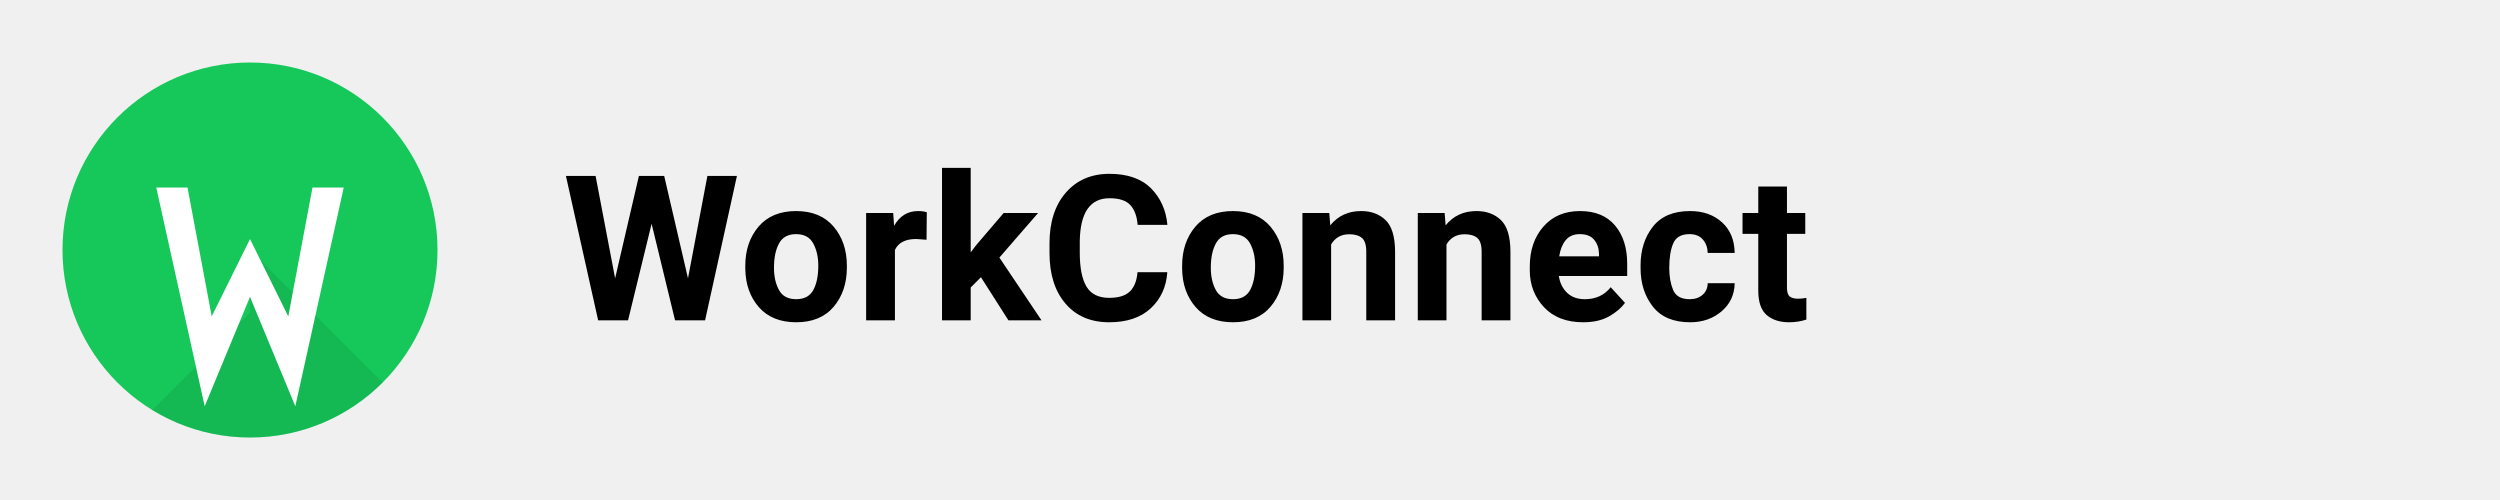
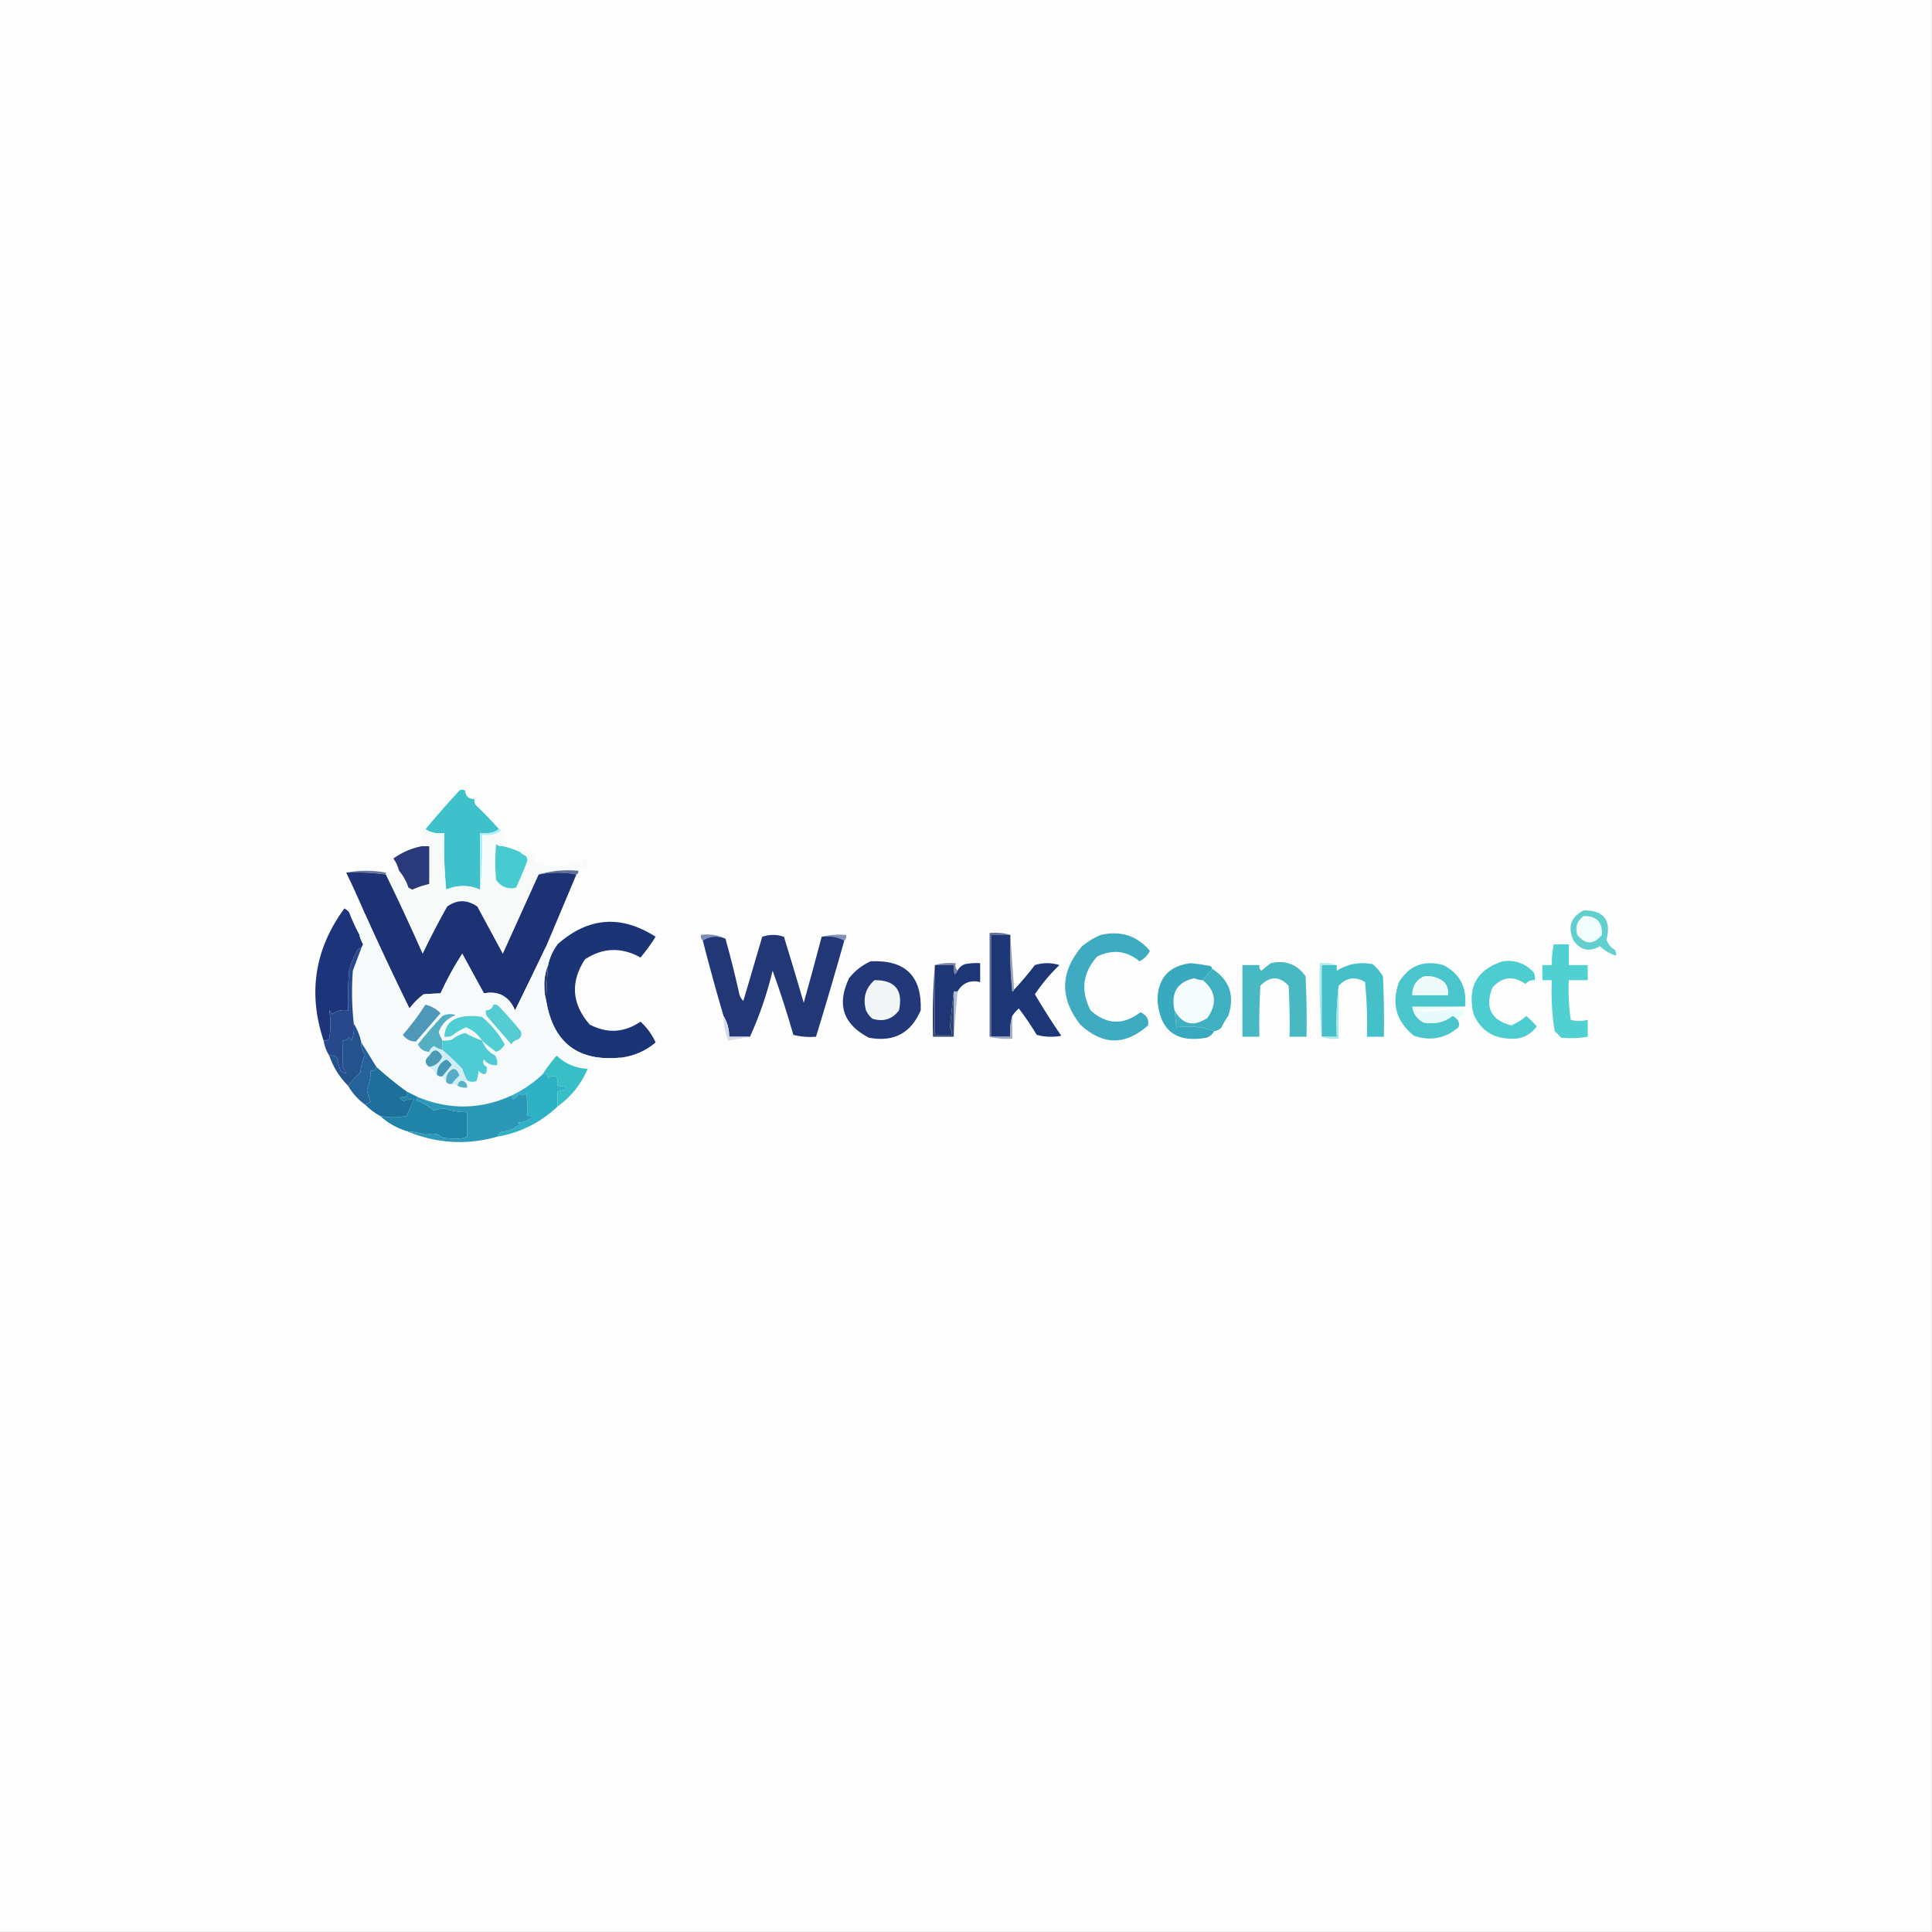
- <svg xmlns="http://www.w3.org/2000/svg" width="320" height="64" viewBox="0 0 320 64" fill="none" role="img" aria-labelledby="title desc">
-   <g transform="translate(8,8)">
-     <circle cx="24" cy="24" r="24" fill="#16C75A" />
-     <clipPath id="clipCircle">
-       <circle cx="24" cy="24" r="24" />
-     </clipPath>
-     <g clip-path="url(#clipCircle)" opacity="0.25">
-       <polygon points="24,24 56,56 0,56 0,40 8,48 24,32" fill="#0F8F41" />
-     </g>
-     <path d="M12 16 L18.2 44 L24 30 L29.8 44 L36 16 L32 16 L28.9 32.5 L24 22.6 L19.1 32.5 L16 16 Z" fill="#FFFFFF" />
+ <svg xmlns="http://www.w3.org/2000/svg" version="1.1" width="1024px" height="1024px" style="shape-rendering:geometricPrecision; text-rendering:geometricPrecision; image-rendering:optimizeQuality; fill-rule:evenodd; clip-rule:evenodd">
+   <g>
+     <path style="opacity:1" fill="#fdfdfd" d="M -0.5,-0.5 C 340.833,-0.5 682.167,-0.5 1023.5,-0.5C 1023.5,340.833 1023.5,682.167 1023.5,1023.5C 682.167,1023.5 340.833,1023.5 -0.5,1023.5C -0.5,682.167 -0.5,340.833 -0.5,-0.5 Z" />
  </g>
-   <text x="72" y="41" font-family="-apple-system,BlinkMacSystemFont,'Segoe UI',Roboto,Inter,Helvetica,Arial,sans-serif" font-size="26" font-weight="700" letter-spacing="0.2" fill="#000000">
-     WorkConnect
-   </text>
+   <g>
+     <path style="opacity:1" fill="#3fc1cc" d="M 264.5,439.5 C 261.663,441.402 258.329,442.069 254.5,441.5C 254.5,451.5 254.5,461.5 254.5,471.5C 248.484,468.964 242.484,468.964 236.5,471.5C 235.501,461.522 235.168,451.522 235.5,441.5C 231.671,442.069 228.337,441.402 225.5,439.5C 231.24,432.583 237.24,425.75 243.5,419C 244.5,418.333 245.5,418.333 246.5,419C 246.793,422.094 248.459,423.594 251.5,423.5C 251.351,424.552 251.517,425.552 252,426.5C 256.353,430.686 260.52,435.019 264.5,439.5 Z" />
+   </g>
+   <g>
+     <path style="opacity:1" fill="#adedf7" d="M 264.5,439.5 C 265.167,439.5 265.5,439.833 265.5,440.5C 262.663,442.402 259.329,443.069 255.5,442.5C 255.827,452.348 255.494,462.014 254.5,471.5C 254.5,461.5 254.5,451.5 254.5,441.5C 258.329,442.069 261.663,441.402 264.5,439.5 Z" />
+   </g>
+   <g>
+     <path style="opacity:1" fill="#f7faf9" d="M 225.5,439.5 C 228.337,441.402 231.671,442.069 235.5,441.5C 235.168,451.522 235.501,461.522 236.5,471.5C 242.484,468.964 248.484,468.964 254.5,471.5C 255.494,462.014 255.827,452.348 255.5,442.5C 259.329,443.069 262.663,442.402 265.5,440.5C 267.439,442.937 267.773,445.603 266.5,448.5C 265.178,448.67 264.011,448.337 263,447.5C 262.333,453.833 262.333,460.167 263,466.5C 265.759,470.157 269.259,471.491 273.5,470.5C 275.481,466.262 277.314,461.929 279,457.5C 279.781,456.056 279.614,454.723 278.5,453.5C 277.261,453.058 276.261,452.391 275.5,451.5C 280.16,450.016 282.827,451.849 283.5,457C 290.787,459.996 298.12,460.162 305.5,457.5C 306.949,459.249 308.282,459.416 309.5,458C 307.044,455.841 307.71,455.008 311.5,455.5C 311.762,456.978 311.429,458.311 310.5,459.5C 308.974,459.994 307.641,460.661 306.5,461.5C 299.087,460.872 292.087,461.539 285.5,463.5C 279.181,477.474 272.848,491.474 266.5,505.5C 262,497.167 257.5,488.833 253,480.5C 247.575,476.729 242.242,476.729 237,480.5C 232.412,488.676 228.078,497.009 224,505.5C 217.725,491.289 211.225,477.289 204.5,463.5C 204.5,463.167 204.5,462.833 204.5,462.5C 206.017,462.511 207.184,463.177 208,464.5C 208.333,463.833 208.667,463.167 209,462.5C 210.95,469.064 211.783,468.731 211.5,461.5C 213.713,464.082 215.38,467.082 216.5,470.5C 217.167,470.833 217.833,471.167 218.5,471.5C 221.422,470.202 224.422,469.202 227.5,468.5C 227.5,461.833 227.5,455.167 227.5,448.5C 226.167,448.5 224.833,448.5 223.5,448.5C 223.336,445.813 223.503,443.146 224,440.5C 224.383,439.944 224.883,439.611 225.5,439.5 Z" />
+   </g>
+   <g>
+     <path style="opacity:1" fill="#2a3979" d="M 223.5,448.5 C 224.833,448.5 226.167,448.5 227.5,448.5C 227.5,455.167 227.5,461.833 227.5,468.5C 224.422,469.202 221.422,470.202 218.5,471.5C 217.833,471.167 217.167,470.833 216.5,470.5C 215.38,467.082 213.713,464.082 211.5,461.5C 210.914,459.16 209.914,456.993 208.5,455C 213.053,451.762 218.053,449.595 223.5,448.5 Z" />
+   </g>
+   <g>
+     <path style="opacity:1" fill="#47cbd0" d="M 266.5,448.5 C 269.594,449.213 272.594,450.213 275.5,451.5C 276.261,452.391 277.261,453.058 278.5,453.5C 279.614,454.723 279.781,456.056 279,457.5C 277.314,461.929 275.481,466.262 273.5,470.5C 269.259,471.491 265.759,470.157 263,466.5C 262.333,460.167 262.333,453.833 263,447.5C 264.011,448.337 265.178,448.67 266.5,448.5 Z" />
+   </g>
+   <g>
+     <path style="opacity:1" fill="#6976a0" d="M 183.5,462.5 C 190.5,461.167 197.5,461.167 204.5,462.5C 204.5,462.833 204.5,463.167 204.5,463.5C 197.588,462.538 190.588,462.205 183.5,462.5 Z" />
+   </g>
+   <g>
+     <path style="opacity:1" fill="#5d6f97" d="M 306.5,461.5 C 306.672,462.492 306.338,463.158 305.5,463.5C 298.932,462.191 292.266,462.191 285.5,463.5C 292.087,461.539 299.087,460.872 306.5,461.5 Z" />
+   </g>
+   <g>
+     <path style="opacity:1" fill="#7c8dba" d="M 384.5,497.5 C 380.116,495.825 376.116,496.158 372.5,498.5C 371.596,497.791 371.263,496.791 371.5,495.5C 376.294,494.903 380.627,495.57 384.5,497.5 Z" />
+   </g>
+   <g>
+     <path style="opacity:1" fill="#8290b7" d="M 435.5,496.5 C 439.634,495.515 443.968,495.182 448.5,495.5C 448.737,496.791 448.404,497.791 447.5,498.5C 443.971,496.577 439.971,495.911 435.5,496.5 Z" />
+   </g>
+   <g>
+     <path style="opacity:1" fill="#1b3476" d="M 329.5,560.5 C 306.645,562.959 293.312,552.959 289.5,530.5C 289.653,524.155 289.986,517.822 290.5,511.5C 291.358,507.452 293.025,503.785 295.5,500.5C 311.794,486.067 329.128,484.734 347.5,496.5C 345.066,500.382 342.399,504.048 339.5,507.5C 329.338,501.873 319.505,502.206 310,508.5C 302.215,520.543 303.048,532.043 312.5,543C 321.77,547.901 330.77,547.401 339.5,541.5C 342.888,544.597 345.555,548.264 347.5,552.5C 342.356,556.889 336.356,559.556 329.5,560.5 Z" />
+   </g>
+   <g>
+     <path style="opacity:1" fill="#62cfcf" d="M 839.5,482.5 C 850.087,482.494 854.087,487.66 851.5,498C 852.26,500.428 853.76,502.261 856,503.5C 856.483,504.448 856.649,505.448 856.5,506.5C 853.339,505.53 850.506,503.863 848,501.5C 842.47,504.727 837.803,503.727 834,498.5C 830.707,491.248 832.54,485.914 839.5,482.5 Z" />
+   </g>
+   <g>
+     <path style="opacity:1" fill="#f3fcfc" d="M 839.5,485.5 C 846.317,485.481 849.483,488.814 849,495.5C 844.715,500.821 840.381,500.821 836,495.5C 834.755,491.235 835.922,487.902 839.5,485.5 Z" />
+   </g>
+   <g>
+     <path style="opacity:1" fill="#1e347a" d="M 190.5,495.5 C 190.877,497.258 191.544,498.925 192.5,500.5C 192.137,501.183 191.804,501.85 191.5,502.5C 190.624,502.369 189.957,502.702 189.5,503.5C 187.52,506.932 186.02,510.598 185,514.5C 184.5,521.492 184.334,528.492 184.5,535.5C 181.315,535.02 178.481,535.686 176,537.5C 175.692,536.692 175.192,536.025 174.5,535.5C 175.38,540.392 175.38,545.392 174.5,550.5C 173.675,551.386 172.675,551.719 171.5,551.5C 163.137,526.318 166.803,502.985 182.5,481.5C 183.478,481.977 184.311,482.643 185,483.5C 186.609,487.71 188.442,491.71 190.5,495.5 Z" />
+   </g>
+   <g>
+     <path style="opacity:1" fill="#9da4b7" d="M 535.5,495.5 C 536.167,505.167 536.833,514.833 537.5,524.5C 537.44,525.043 537.107,525.376 536.5,525.5C 535.501,515.522 535.168,505.522 535.5,495.5 Z" />
+   </g>
+   <g>
+     <path style="opacity:1" fill="#5f6b90" d="M 535.5,495.5 C 532.167,495.5 528.833,495.5 525.5,495.5C 525.5,513.5 525.5,531.5 525.5,549.5C 525.167,549.5 524.833,549.5 524.5,549.5C 524.5,531.167 524.5,512.833 524.5,494.5C 528.371,494.185 532.038,494.518 535.5,495.5 Z" />
+   </g>
+   <g>
+     <path style="opacity:1" fill="#1c3275" d="M 183.5,462.5 C 190.588,462.205 197.588,462.538 204.5,463.5C 211.225,477.289 217.725,491.289 224,505.5C 228.078,497.009 232.412,488.676 237,480.5C 242.242,476.729 247.575,476.729 253,480.5C 257.5,488.833 262,497.167 266.5,505.5C 272.848,491.474 279.181,477.474 285.5,463.5C 292.266,462.191 298.932,462.191 305.5,463.5C 300.16,476.177 294.827,488.844 289.5,501.5C 284.11,512.808 278.61,524.142 273,535.5C 269.769,528.053 264.269,525.053 256.5,526.5C 252.667,519.5 248.833,512.5 245,505.5C 240.659,512.179 236.825,519.179 233.5,526.5C 230.667,526.582 227.667,526.748 224.5,527C 221.675,529.124 219.175,531.624 217,534.5C 208.862,517.894 201.028,501.227 193.5,484.5C 190.367,477.112 187.034,469.779 183.5,462.5 Z" />
+   </g>
+   <g>
+     <path style="opacity:1" fill="#7881a0" d="M 495.5,511.5 C 498.962,510.518 502.629,510.185 506.5,510.5C 506.232,512.099 506.566,513.432 507.5,514.5C 507.217,515.289 506.717,515.956 506,516.5C 505.506,514.866 505.34,513.199 505.5,511.5C 502.167,511.5 498.833,511.5 495.5,511.5 Z" />
+   </g>
+   <g>
+     <path style="opacity:1" fill="#223776" d="M 435.5,496.5 C 439.971,495.911 443.971,496.577 447.5,498.5C 442.716,515.524 437.716,532.524 432.5,549.5C 428.445,549.824 424.445,549.491 420.5,548.5C 417.212,536.972 413.546,525.639 409.5,514.5C 406.539,526.755 402.539,538.422 397.5,549.5C 393.833,549.5 390.167,549.5 386.5,549.5C 386.483,545.466 385.483,541.799 383.5,538.5C 379.582,525.247 375.915,511.914 372.5,498.5C 376.116,496.158 380.116,495.825 384.5,497.5C 387.278,507.402 389.778,517.402 392,527.5C 392.419,528.672 393.085,529.672 394,530.5C 397.332,519.171 400.665,507.838 404,496.5C 407.786,495.205 411.62,495.205 415.5,496.5C 419.095,508.12 422.595,519.787 426,531.5C 429.283,519.824 432.45,508.157 435.5,496.5 Z" />
+   </g>
+   <g>
+     <path style="opacity:1" fill="#1f3676" d="M 507.5,525.5 C 506.833,525.5 506.167,525.5 505.5,525.5C 504.797,531.703 504.131,538.036 503.5,544.5C 504.246,545.736 504.579,547.07 504.5,548.5C 501.5,548.5 498.5,548.5 495.5,548.5C 495.5,536.167 495.5,523.833 495.5,511.5C 498.833,511.5 502.167,511.5 505.5,511.5C 505.34,513.199 505.506,514.866 506,516.5C 506.717,515.956 507.217,515.289 507.5,514.5C 508.316,512.856 509.65,511.69 511.5,511C 514.146,510.503 516.813,510.336 519.5,510.5C 519.5,513.833 519.5,517.167 519.5,520.5C 514.167,519.305 510.167,520.972 507.5,525.5 Z" />
+   </g>
+   <g>
+     <path style="opacity:1" fill="#233878" d="M 461.5,509.5 C 479.829,508.664 488.663,517.33 488,535.5C 482.822,547.639 473.656,552.473 460.5,550C 446.866,542.896 443.366,532.396 450,518.5C 453.183,514.462 457.016,511.462 461.5,509.5 Z" />
+   </g>
+   <g>
+     <path style="opacity:1" fill="#4ecdd1" d="M 796.5,509.5 C 803.092,508.64 808.592,510.64 813,515.5C 813.49,516.793 813.657,518.127 813.5,519.5C 811.516,519.383 809.85,520.05 808.5,521.5C 802.002,516.977 796.169,517.644 791,523.5C 786.904,533.976 790.238,540.643 801,543.5C 803.918,542.251 806.585,540.585 809,538.5C 810.926,540.131 812.76,541.965 814.5,544C 810.944,548.857 806.111,551.024 800,550.5C 790.992,550.17 784.658,545.837 781,537.5C 777.598,523.205 782.765,513.872 796.5,509.5 Z" />
+   </g>
+   <g>
+     <path style="opacity:1" fill="#46c0c8" d="M 709.5,522.5 C 708.507,531.318 708.173,540.318 708.5,549.5C 705.833,549.5 703.167,549.5 700.5,549.5C 700.5,536.833 700.5,524.167 700.5,511.5C 703.167,511.5 705.833,511.5 708.5,511.5C 708.5,512.5 708.5,513.5 708.5,514.5C 714.28,510.86 720.614,509.694 727.5,511C 729.679,512.848 731.513,515.015 733,517.5C 733.5,528.161 733.667,538.828 733.5,549.5C 730.5,549.5 727.5,549.5 724.5,549.5C 724.808,539.78 724.474,530.113 723.5,520.5C 718.218,517.409 713.552,518.076 709.5,522.5 Z" />
+   </g>
+   <g>
+     <path style="opacity:1" fill="#2c3d6d" d="M 290.5,511.5 C 289.986,517.822 289.653,524.155 289.5,530.5C 288.836,528.19 288.503,525.69 288.5,523C 288.349,518.888 289.016,515.054 290.5,511.5 Z" />
+   </g>
+   <g>
+     <path style="opacity:1" fill="#f6fbfb" d="M 637.5,519.5 C 644.441,525.205 645.275,531.872 640,539.5C 632.572,544.436 626.739,543.103 622.5,535.5C 620.522,526.076 624.022,520.409 633,518.5C 634.44,519.148 635.94,519.481 637.5,519.5 Z" />
+   </g>
+   <g>
+     <path style="opacity:1" fill="#3fb0bf" d="M 642.5,513.5 C 651.752,519.418 654.585,527.751 651,538.5C 649.581,540.336 648.414,542.336 647.5,544.5C 646.423,545.705 645.09,546.372 643.5,546.5C 637.012,544.15 630.346,543.483 623.5,544.5C 623.296,541.482 622.963,538.482 622.5,535.5C 626.739,543.103 632.572,544.436 640,539.5C 645.275,531.872 644.441,525.205 637.5,519.5C 639.148,517.571 640.815,515.571 642.5,513.5 Z" />
+   </g>
+   <g>
+     <path style="opacity:1" fill="#f3f6f7" d="M 463.5,519.5 C 474.423,519.427 478.757,524.76 476.5,535.5C 472.978,540.188 468.311,541.688 462.5,540C 460.951,538.786 459.785,537.286 459,535.5C 457.21,529.073 458.71,523.74 463.5,519.5 Z" />
+   </g>
+   <g>
+     <path style="opacity:1" fill="#48b8c3" d="M 673.5,510.5 C 681.383,508.742 687.549,511.076 692,517.5C 692.5,528.161 692.667,538.828 692.5,549.5C 689.5,549.5 686.5,549.5 683.5,549.5C 683.666,540.494 683.5,531.494 683,522.5C 678.122,517.233 673.122,517.233 668,522.5C 667.5,531.494 667.334,540.494 667.5,549.5C 664.5,549.5 661.5,549.5 658.5,549.5C 658.5,536.833 658.5,524.167 658.5,511.5C 661.5,511.5 664.5,511.5 667.5,511.5C 667.281,512.675 667.614,513.675 668.5,514.5C 670.21,513.113 671.877,511.779 673.5,510.5 Z" />
+   </g>
+   <g>
+     <path style="opacity:1" fill="#51d0d1" d="M 823.5,500.5 C 826.167,500.5 828.833,500.5 831.5,500.5C 831.5,504.167 831.5,507.833 831.5,511.5C 834.833,511.5 838.167,511.5 841.5,511.5C 841.5,514.167 841.5,516.833 841.5,519.5C 838.167,519.5 834.833,519.5 831.5,519.5C 831.17,526.532 831.503,533.532 832.5,540.5C 835.451,541.357 838.451,541.357 841.5,540.5C 841.5,543.5 841.5,546.5 841.5,549.5C 836.851,550.295 832.184,550.461 827.5,550C 826.333,548.833 825.167,547.667 824,546.5C 822.586,537.582 822.086,528.582 822.5,519.5C 820.833,519.5 819.167,519.5 817.5,519.5C 817.5,516.833 817.5,514.167 817.5,511.5C 819.167,511.5 820.833,511.5 822.5,511.5C 822.423,507.785 822.756,504.119 823.5,500.5 Z" />
+   </g>
+   <g>
+     <path style="opacity:1" fill="#3fabc1" d="M 583.5,495.5 C 594.097,493.155 602.763,495.989 609.5,504C 608.215,506.423 606.382,508.256 604,509.5C 597.135,503.856 589.635,503.023 581.5,507C 573.829,515.532 572.663,525.032 578,535.5C 586.495,543.164 595.328,543.497 604.5,536.5C 607.796,538.042 609.129,540.376 608.5,543.5C 596.363,554.245 584.363,554.078 572.5,543C 561.557,528.916 561.891,515.082 573.5,501.5C 576.598,498.957 579.931,496.957 583.5,495.5 Z" />
+   </g>
+   <g>
+     <path style="opacity:1" fill="#b3bdd4" d="M 505.5,525.5 C 506.167,525.5 506.833,525.5 507.5,525.5C 506.862,533.599 506.195,541.599 505.5,549.5C 505.5,541.5 505.5,533.5 505.5,525.5 Z" />
+   </g>
+   <g>
+     <path style="opacity:1" fill="#1c3676" d="M 535.5,495.5 C 535.168,505.522 535.501,515.522 536.5,525.5C 537.107,525.376 537.44,525.043 537.5,524.5C 541.396,520.383 545.063,516.05 548.5,511.5C 552.833,510.167 557.167,510.167 561.5,511.5C 556.589,516.239 552.256,521.406 548.5,527C 552.911,534.486 557.577,541.819 562.5,549C 558.129,549.828 553.795,549.661 549.5,548.5C 546.581,543.66 543.414,538.994 540,534.5C 538.624,535.705 537.458,537.038 536.5,538.5C 535.518,541.962 535.185,545.629 535.5,549.5C 532.167,549.5 528.833,549.5 525.5,549.5C 525.5,531.5 525.5,513.5 525.5,495.5C 528.833,495.5 532.167,495.5 535.5,495.5 Z" />
+   </g>
+   <g>
+     <path style="opacity:1" fill="#a8e8e9" d="M 709.5,522.5 C 709.5,531.833 709.5,541.167 709.5,550.5C 706.287,550.81 703.287,550.477 700.5,549.5C 703.167,549.5 705.833,549.5 708.5,549.5C 708.173,540.318 708.507,531.318 709.5,522.5 Z" />
+   </g>
+   <g>
+     <path style="opacity:1" fill="#39a9c0" d="M 642.5,513.5 C 640.815,515.571 639.148,517.571 637.5,519.5C 635.94,519.481 634.44,519.148 633,518.5C 624.022,520.409 620.522,526.076 622.5,535.5C 622.963,538.482 623.296,541.482 623.5,544.5C 630.346,543.483 637.012,544.15 643.5,546.5C 642.657,548.173 641.324,549.34 639.5,550C 623.563,552.888 614.897,546.388 613.5,530.5C 613.483,518.685 619.316,512.019 631,510.5C 634.523,510.837 638.023,511.337 641.5,512C 642.056,512.383 642.389,512.883 642.5,513.5 Z" />
+   </g>
+   <g>
+     <path style="opacity:1" fill="#e7fbfa" d="M 776.5,533.5 C 767.676,534.33 758.676,534.83 749.5,535C 751.5,535.5 753.5,536 755.5,536.5C 762.171,535.513 768.671,535.179 775,535.5C 775.483,536.448 775.649,537.448 775.5,538.5C 773.821,538.285 772.821,538.952 772.5,540.5C 771.844,539.722 771.011,539.056 770,538.5C 765.456,541.945 760.289,543.111 754.5,542C 750.973,540.118 748.973,537.285 748.5,533.5C 757.833,533.5 767.167,533.5 776.5,533.5 Z" />
+   </g>
+   <g>
+     <path style="opacity:1" fill="#334672" d="M 495.5,511.5 C 495.5,523.833 495.5,536.167 495.5,548.5C 498.5,548.5 501.5,548.5 504.5,548.5C 504.579,547.07 504.246,545.736 503.5,544.5C 504.131,538.036 504.797,531.703 505.5,525.5C 505.5,533.5 505.5,541.5 505.5,549.5C 501.833,549.5 498.167,549.5 494.5,549.5C 494.171,536.656 494.505,523.989 495.5,511.5 Z" />
+   </g>
+   <g>
+     <path style="opacity:1" fill="#afe8ea" d="M 708.5,511.5 C 705.833,511.5 703.167,511.5 700.5,511.5C 700.5,524.167 700.5,536.833 700.5,549.5C 699.505,536.677 699.171,523.677 699.5,510.5C 702.713,510.19 705.713,510.523 708.5,511.5 Z" />
+   </g>
+   <g>
+     <path style="opacity:1" fill="#4bc5cc" d="M 776.5,533.5 C 767.167,533.5 757.833,533.5 748.5,533.5C 748.973,537.285 750.973,540.118 754.5,542C 760.289,543.111 765.456,541.945 770,538.5C 771.011,539.056 771.844,539.722 772.5,540.5C 773.412,541.738 773.579,543.072 773,544.5C 766.099,550.408 758.265,551.908 749.5,549C 739.993,541.471 737.327,531.971 741.5,520.5C 746.915,511.707 754.748,508.707 765,511.5C 773.79,516.074 777.623,523.407 776.5,533.5 Z" />
+   </g>
+   <g>
+     <path style="opacity:1" fill="#eefafa" d="M 754.5,517.5 C 758.645,516.943 762.311,517.943 765.5,520.5C 767.171,522.51 767.838,524.843 767.5,527.5C 761.167,527.5 754.833,527.5 748.5,527.5C 748.412,522.92 750.412,519.587 754.5,517.5 Z" />
+   </g>
+   <g>
+     <path style="opacity:1" fill="#f6fafa" d="M 193.5,484.5 C 201.028,501.227 208.862,517.894 217,534.5C 219.175,531.624 221.675,529.124 224.5,527C 227.667,526.748 230.667,526.582 233.5,526.5C 236.825,519.179 240.659,512.179 245,505.5C 248.833,512.5 252.667,519.5 256.5,526.5C 264.269,525.053 269.769,528.053 273,535.5C 278.61,524.142 284.11,512.808 289.5,501.5C 289.821,503.048 290.821,503.715 292.5,503.5C 292.5,502.5 292.5,501.5 292.5,500.5C 293.5,500.5 294.5,500.5 295.5,500.5C 293.025,503.785 291.358,507.452 290.5,511.5C 289.016,515.054 288.349,518.888 288.5,523C 288.503,525.69 288.836,528.19 289.5,530.5C 293.312,552.959 306.645,562.959 329.5,560.5C 325.34,561.357 321.007,562.024 316.5,562.5C 312.507,560.527 310.84,561.86 311.5,566.5C 305.123,566.228 299.623,563.895 295,559.5C 292.259,562.729 289.759,566.062 287.5,569.5C 282.716,573.948 277.383,577.614 271.5,580.5C 255.007,588.096 238.341,588.43 221.5,581.5C 219.5,580.5 217.5,579.5 215.5,578.5C 209.974,574.507 204.64,570.174 199.5,565.5C 196.826,561.162 194.159,556.828 191.5,552.5C 190.737,548.863 189.403,545.53 187.5,542.5C 186.479,533.189 186.313,523.856 187,514.5C 188.505,510.464 190.005,506.464 191.5,502.5C 191.804,501.85 192.137,501.183 192.5,500.5C 191.544,498.925 190.877,497.258 190.5,495.5C 190.33,491.909 189.997,488.576 189.5,485.5C 190.718,485.891 191.552,485.224 192,483.5C 192.383,484.056 192.883,484.389 193.5,484.5 Z" />
+   </g>
+   <g>
+     <path style="opacity:1" fill="#4e97b8" d="M 225.5,532.5 C 228.554,533.196 231.22,534.696 233.5,537C 229.167,542 224.833,547 220.5,552C 217.692,552.079 215.359,550.912 213.5,548.5C 217.909,543.431 221.909,538.098 225.5,532.5 Z" />
+   </g>
+   <g>
+     <path style="opacity:1" fill="#51ced4" d="M 255.5,551.5 C 253.427,548.262 250.594,545.929 247,544.5C 244.301,545.627 241.801,547.127 239.5,549C 238.207,549.49 236.873,549.657 235.5,549.5C 235.769,543.727 238.769,540.227 244.5,539C 248.167,538.333 251.833,538.333 255.5,539C 260.445,543.106 264.445,547.94 267.5,553.5C 266.534,555.405 265.034,556.738 263,557.5C 260.348,555.68 257.848,553.68 255.5,551.5 Z" />
+   </g>
+   <g>
+     <path style="opacity:1" fill="#53afc1" d="M 234.5,551.5 C 234.5,553.167 234.5,554.833 234.5,556.5C 232.906,556.08 231.406,555.414 230,554.5C 228.69,555.13 227.856,556.13 227.5,557.5C 224.728,557.405 222.728,556.071 221.5,553.5C 225.587,548.354 229.921,543.354 234.5,538.5C 236.765,537.353 239.098,537.186 241.5,538C 237.154,539.68 234.154,542.68 232.5,547C 233.044,548.585 233.711,550.085 234.5,551.5 Z" />
+   </g>
+   <g>
+     <path style="opacity:1" fill="#27488a" d="M 191.5,502.5 C 190.005,506.464 188.505,510.464 187,514.5C 186.313,523.856 186.479,533.189 187.5,542.5C 187.817,545.572 187.484,548.572 186.5,551.5C 185.808,550.975 185.308,550.308 185,549.5C 184.29,550.973 183.124,551.64 181.5,551.5C 181.641,556.348 181.641,561.015 181.5,565.5C 184.259,569.056 183.926,569.723 180.5,567.5C 179.727,565.187 179.06,562.854 178.5,560.5C 177.311,559.571 175.978,559.238 174.5,559.5C 172.98,557.11 171.98,554.443 171.5,551.5C 172.675,551.719 173.675,551.386 174.5,550.5C 175.38,545.392 175.38,540.392 174.5,535.5C 175.192,536.025 175.692,536.692 176,537.5C 178.481,535.686 181.315,535.02 184.5,535.5C 184.334,528.492 184.5,521.492 185,514.5C 186.02,510.598 187.52,506.932 189.5,503.5C 189.957,502.702 190.624,502.369 191.5,502.5 Z" />
+   </g>
+   <g>
+     <path style="opacity:1" fill="#55cbd2" d="M 261.5,532.5 C 262.675,532.281 263.675,532.614 264.5,533.5C 268.527,537.691 272.36,542.025 276,546.5C 276.711,548.367 276.211,549.867 274.5,551C 272.939,551.318 271.772,552.151 271,553.5C 266.696,548.525 262.362,543.525 258,538.5C 257.517,537.552 257.351,536.552 257.5,535.5C 259.619,535.532 260.952,534.532 261.5,532.5 Z" />
+   </g>
+   <g>
+     <path style="opacity:1" fill="#d6daea" d="M 383.5,538.5 C 385.483,541.799 386.483,545.466 386.5,549.5C 390.167,549.5 393.833,549.5 397.5,549.5C 393.769,550.196 389.935,550.862 386,551.5C 384.314,547.396 383.481,543.062 383.5,538.5 Z" />
+   </g>
+   <g>
+     <path style="opacity:1" fill="#9fa8c3" d="M 536.5,538.5 C 536.5,542.5 536.5,546.5 536.5,550.5C 532.298,550.817 528.298,550.483 524.5,549.5C 524.833,549.5 525.167,549.5 525.5,549.5C 528.833,549.5 532.167,549.5 535.5,549.5C 535.185,545.629 535.518,541.962 536.5,538.5 Z" />
+   </g>
+   <g>
+     <path style="opacity:1" fill="#23528d" d="M 187.5,542.5 C 189.403,545.53 190.737,548.863 191.5,552.5C 191.317,554.936 191.984,557.103 193.5,559C 192.083,561.983 191.25,565.15 191,568.5C 188.628,570.703 186.461,573.037 184.5,575.5C 179.956,570.949 176.623,565.616 174.5,559.5C 175.978,559.238 177.311,559.571 178.5,560.5C 179.06,562.854 179.727,565.187 180.5,567.5C 183.926,569.723 184.259,569.056 181.5,565.5C 181.641,561.015 181.641,556.348 181.5,551.5C 183.124,551.64 184.29,550.973 185,549.5C 185.308,550.308 185.808,550.975 186.5,551.5C 187.484,548.572 187.817,545.572 187.5,542.5 Z" />
+   </g>
+   <g>
+     <path style="opacity:1" fill="#4b9bb6" d="M 227.5,565.5 C 224.981,563.641 224.981,561.641 227.5,559.5C 229.78,555.578 232.113,555.745 234.5,560C 233.149,563.195 230.815,565.028 227.5,565.5 Z" />
+   </g>
+   <g>
+     <path style="opacity:1" fill="#4698b9" d="M 234.5,570.5 C 233.209,570.737 232.209,570.404 231.5,569.5C 231.472,565.845 233.139,563.178 236.5,561.5C 237.833,562.167 238.833,563.167 239.5,564.5C 237.81,566.519 236.144,568.519 234.5,570.5 Z" />
+   </g>
+   <g>
+     <path style="opacity:1" fill="#4fcbd3" d="M 255.5,551.5 C 256.71,555.05 259.043,557.716 262.5,559.5C 263.452,561.045 263.785,562.712 263.5,564.5C 260.579,564.854 258.246,563.854 256.5,561.5C 255.524,563.123 256.024,564.457 258,565.5C 258.265,569.783 256.765,570.45 253.5,567.5C 253.613,569.172 253.279,571.006 252.5,573C 250.735,573.64 249.068,573.473 247.5,572.5C 246.489,570.628 245.655,568.628 245,566.5C 241.604,562.935 238.104,559.602 234.5,556.5C 234.5,554.833 234.5,553.167 234.5,551.5C 236.199,551.66 237.866,551.494 239.5,551C 241.56,549.304 243.893,548.137 246.5,547.5C 249.409,549.123 252.409,550.457 255.5,551.5 Z" />
+   </g>
+   <g>
+     <path style="opacity:1" fill="#cfedf4" d="M 234.5,556.5 C 238.104,559.602 241.604,562.935 245,566.5C 245.655,568.628 246.489,570.628 247.5,572.5C 246.833,572.5 246.5,572.833 246.5,573.5C 244.41,572.209 243.076,572.876 242.5,575.5C 241.609,574.89 240.609,574.557 239.5,574.5C 240.649,572.851 241.982,571.351 243.5,570C 241.871,565.623 239.705,565.456 237,569.5C 236.51,570.793 236.343,572.127 236.5,573.5C 235.833,572.5 235.167,571.5 234.5,570.5C 236.144,568.519 237.81,566.519 239.5,564.5C 238.833,563.167 237.833,562.167 236.5,561.5C 233.139,563.178 231.472,565.845 231.5,569.5C 230.5,567.833 229.167,566.5 227.5,565.5C 230.815,565.028 233.149,563.195 234.5,560C 232.113,555.745 229.78,555.578 227.5,559.5C 227.5,558.833 227.5,558.167 227.5,557.5C 227.856,556.13 228.69,555.13 230,554.5C 231.406,555.414 232.906,556.08 234.5,556.5 Z" />
+   </g>
+   <g>
+     <path style="opacity:1" fill="#246299" d="M 191.5,552.5 C 194.159,556.828 196.826,561.162 199.5,565.5C 199.179,567.048 198.179,567.715 196.5,567.5C 196.462,570.951 195.795,574.284 194.5,577.5C 194.94,579.765 195.606,581.932 196.5,584C 195.473,584.513 194.473,585.013 193.5,585.5C 189.788,582.789 186.788,579.456 184.5,575.5C 186.461,573.037 188.628,570.703 191,568.5C 191.25,565.15 192.083,561.983 193.5,559C 191.984,557.103 191.317,554.936 191.5,552.5 Z" />
+   </g>
+   <g>
+     <path style="opacity:1" fill="#37bec6" d="M 311.5,566.5 C 308.036,574.634 302.703,581.3 295.5,586.5C 295.5,583.833 295.5,581.167 295.5,578.5C 301.969,577.052 301.969,576.052 295.5,575.5C 296.035,570.368 294.368,569.035 290.5,571.5C 290.331,570.603 289.998,569.603 289.5,568.5C 288.817,568.863 288.15,569.196 287.5,569.5C 289.759,566.062 292.259,562.729 295,559.5C 299.623,563.895 305.123,566.228 311.5,566.5 Z" />
+   </g>
+   <g>
+     <path style="opacity:1" fill="#58acc6" d="M 239.5,574.5 C 238.209,574.737 237.209,574.404 236.5,573.5C 236.343,572.127 236.51,570.793 237,569.5C 239.705,565.456 241.871,565.623 243.5,570C 241.982,571.351 240.649,572.851 239.5,574.5 Z" />
+   </g>
+   <g>
+     <path style="opacity:1" fill="#58b5c7" d="M 246.5,573.5 C 247.404,574.209 247.737,575.209 247.5,576.5C 245.708,576.634 244.042,576.301 242.5,575.5C 243.076,572.876 244.41,572.209 246.5,573.5 Z" />
+   </g>
+   <g>
+     <path style="opacity:1" fill="#2fb1c5" d="M 295.5,586.5 C 286.478,595.011 275.812,600.344 263.5,602.5C 263.953,601.542 264.619,600.708 265.5,600C 269.243,599.642 272.576,598.309 275.5,596C 275.167,595.667 274.833,595.333 274.5,595C 277.488,594.783 280.155,593.783 282.5,592C 281.552,591.517 280.552,591.351 279.5,591.5C 279.666,587.486 279.499,583.486 279,579.5C 277.667,580.833 276.333,580.833 275,579.5C 274.333,580.833 273.333,581.833 272,582.5C 271.536,581.906 271.369,581.239 271.5,580.5C 277.383,577.614 282.716,573.948 287.5,569.5C 288.15,569.196 288.817,568.863 289.5,568.5C 289.998,569.603 290.331,570.603 290.5,571.5C 294.368,569.035 296.035,570.368 295.5,575.5C 301.969,576.052 301.969,577.052 295.5,578.5C 295.5,581.167 295.5,583.833 295.5,586.5 Z" />
+   </g>
+   <g>
+     <path style="opacity:1" fill="#1f6f9c" d="M 199.5,565.5 C 204.64,570.174 209.974,574.507 215.5,578.5C 215.5,579.5 215.5,580.5 215.5,581.5C 211.412,581.218 210.912,581.885 214,583.5C 215.766,582.767 217.599,582.433 219.5,582.5C 218.092,585.51 216.759,588.51 215.5,591.5C 210.801,592.446 206.134,592.446 201.5,591.5C 198.545,589.878 195.878,587.878 193.5,585.5C 194.473,585.013 195.473,584.513 196.5,584C 195.606,581.932 194.94,579.765 194.5,577.5C 195.795,574.284 196.462,570.951 196.5,567.5C 198.179,567.715 199.179,567.048 199.5,565.5 Z" />
+   </g>
+   <g>
+     <path style="opacity:1" fill="#2084a9" d="M 215.5,578.5 C 217.5,579.5 219.5,580.5 221.5,581.5C 221.389,582.117 221.056,582.617 220.5,583C 223.892,584.381 227.059,586.214 230,588.5C 231.792,587.963 233.625,587.63 235.5,587.5C 239.407,588.811 243.407,589.478 247.5,589.5C 247.5,593.833 247.5,598.167 247.5,602.5C 245.253,603.677 240.92,603.844 234.5,603C 231.903,600.766 229.07,600.266 226,601.5C 222.553,600.511 219.053,599.844 215.5,599.5C 210.173,597.841 205.507,595.174 201.5,591.5C 206.134,592.446 210.801,592.446 215.5,591.5C 216.759,588.51 218.092,585.51 219.5,582.5C 217.599,582.433 215.766,582.767 214,583.5C 210.912,581.885 211.412,581.218 215.5,581.5C 215.5,580.5 215.5,579.5 215.5,578.5 Z" />
+   </g>
+   <g>
+     <path style="opacity:1" fill="#2c98b7" d="M 263.5,602.5 C 247.196,607.084 231.196,606.084 215.5,599.5C 219.053,599.844 222.553,600.511 226,601.5C 229.07,600.266 231.903,600.766 234.5,603C 240.92,603.844 245.253,603.677 247.5,602.5C 247.5,598.167 247.5,593.833 247.5,589.5C 243.407,589.478 239.407,588.811 235.5,587.5C 233.625,587.63 231.792,587.963 230,588.5C 227.059,586.214 223.892,584.381 220.5,583C 221.056,582.617 221.389,582.117 221.5,581.5C 238.341,588.43 255.007,588.096 271.5,580.5C 271.369,581.239 271.536,581.906 272,582.5C 273.333,581.833 274.333,580.833 275,579.5C 276.333,580.833 277.667,580.833 279,579.5C 279.499,583.486 279.666,587.486 279.5,591.5C 280.552,591.351 281.552,591.517 282.5,592C 280.155,593.783 277.488,594.783 274.5,595C 274.833,595.333 275.167,595.667 275.5,596C 272.576,598.309 269.243,599.642 265.5,600C 264.619,600.708 263.953,601.542 263.5,602.5 Z" />
+   </g>
</svg>
